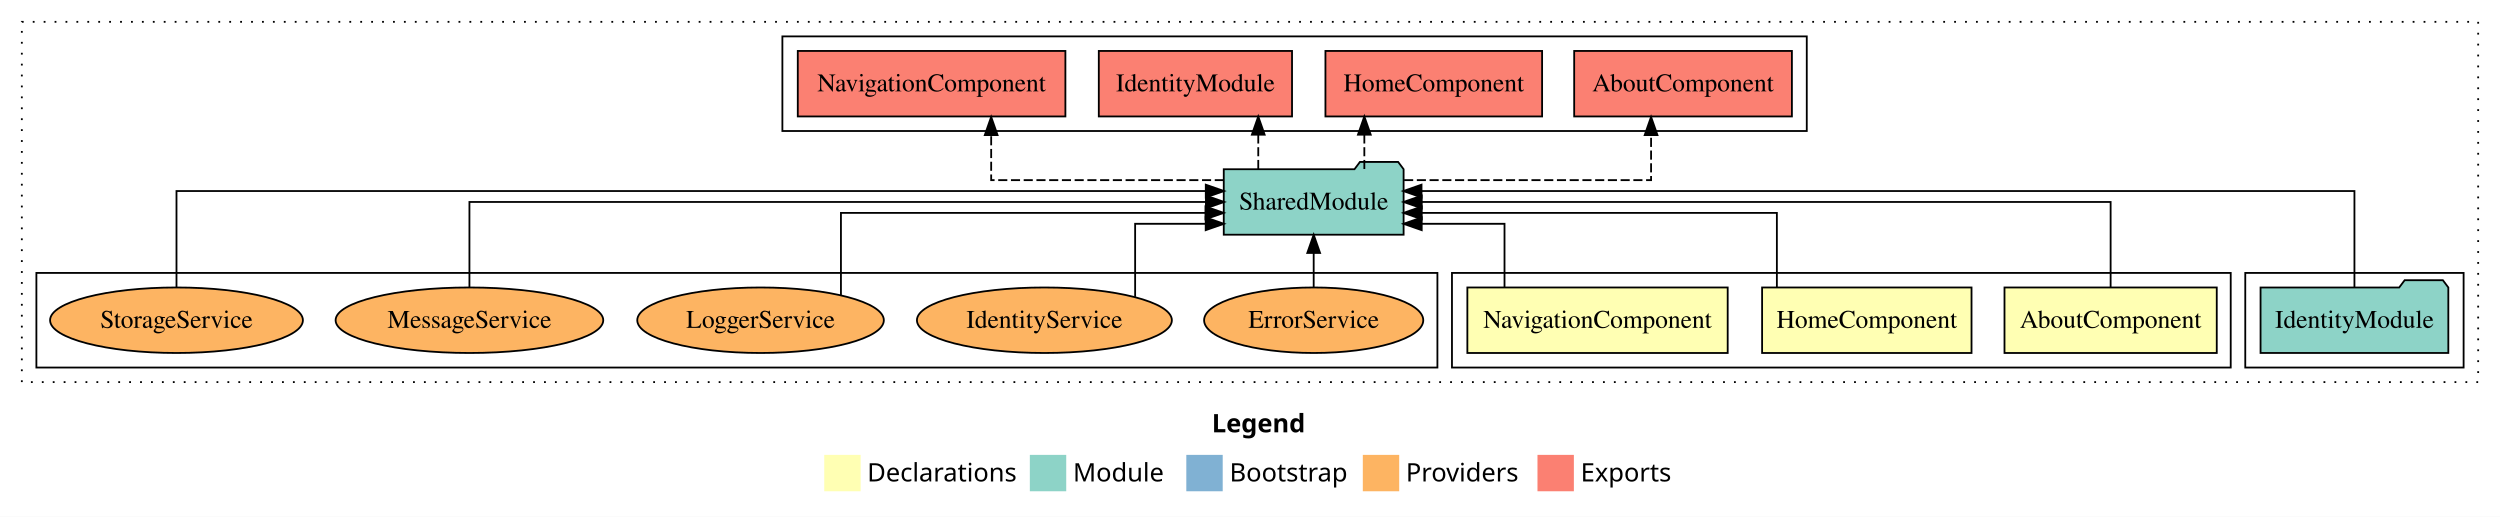
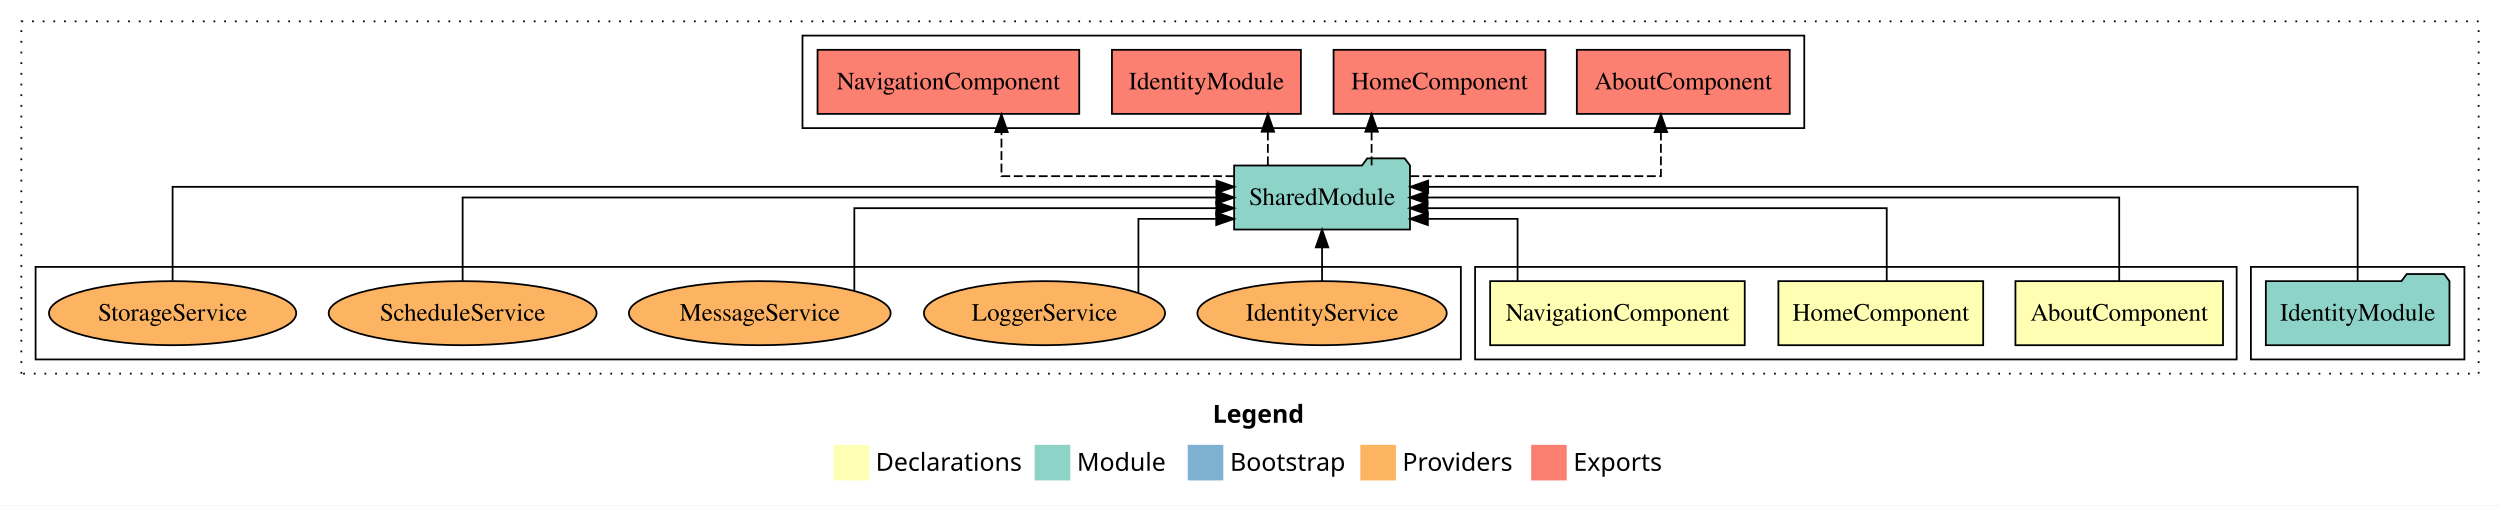
- <svg xmlns="http://www.w3.org/2000/svg" width="1374pt" height="284pt" viewBox="0.00 0.00 1374.00 284.00">
+ <svg xmlns="http://www.w3.org/2000/svg" width="1405pt" height="284pt" viewBox="0.00 0.00 1405.00 284.00">
  <g id="graph0" class="graph" transform="scale(1 1) rotate(0) translate(4 280)">
-     <polygon fill="white" stroke="transparent" points="-4,4 -4,-280 1370,-280 1370,4 -4,4" />
-     <text text-anchor="start" x="662.01" y="-42.4" font-family="sans-serif" font-weight="bold" font-size="14.00">Legend</text>
-     <polygon fill="#ffffb3" stroke="transparent" points="449,-10 449,-30 469,-30 469,-10 449,-10" />
-     <text text-anchor="start" x="472.63" y="-15.4" font-family="sans-serif" font-size="14.00">  Declarations</text>
-     <polygon fill="#8dd3c7" stroke="transparent" points="562,-10 562,-30 582,-30 582,-10 562,-10" />
-     <text text-anchor="start" x="585.73" y="-15.4" font-family="sans-serif" font-size="14.00">  Module</text>
-     <polygon fill="#80b1d3" stroke="transparent" points="648,-10 648,-30 668,-30 668,-10 648,-10" />
-     <text text-anchor="start" x="671.78" y="-15.4" font-family="sans-serif" font-size="14.00">  Bootstrap</text>
-     <polygon fill="#fdb462" stroke="transparent" points="745,-10 745,-30 765,-30 765,-10 745,-10" />
-     <text text-anchor="start" x="768.67" y="-15.4" font-family="sans-serif" font-size="14.00">  Providers</text>
-     <polygon fill="#fb8072" stroke="transparent" points="841,-10 841,-30 861,-30 861,-10 841,-10" />
-     <text text-anchor="start" x="864.73" y="-15.4" font-family="sans-serif" font-size="14.00">  Exports</text>
+     <polygon fill="white" stroke="transparent" points="-4,4 -4,-280 1401,-280 1401,4 -4,4" />
+     <text text-anchor="start" x="677.51" y="-42.4" font-family="sans-serif" font-weight="bold" font-size="14.00">Legend</text>
+     <polygon fill="#ffffb3" stroke="transparent" points="464.5,-10 464.5,-30 484.5,-30 484.5,-10 464.5,-10" />
+     <text text-anchor="start" x="488.13" y="-15.4" font-family="sans-serif" font-size="14.00">  Declarations</text>
+     <polygon fill="#8dd3c7" stroke="transparent" points="577.5,-10 577.5,-30 597.5,-30 597.5,-10 577.5,-10" />
+     <text text-anchor="start" x="601.23" y="-15.4" font-family="sans-serif" font-size="14.00">  Module</text>
+     <polygon fill="#80b1d3" stroke="transparent" points="663.5,-10 663.5,-30 683.5,-30 683.5,-10 663.5,-10" />
+     <text text-anchor="start" x="687.28" y="-15.4" font-family="sans-serif" font-size="14.00">  Bootstrap</text>
+     <polygon fill="#fdb462" stroke="transparent" points="760.5,-10 760.5,-30 780.5,-30 780.5,-10 760.5,-10" />
+     <text text-anchor="start" x="784.17" y="-15.4" font-family="sans-serif" font-size="14.00">  Providers</text>
+     <polygon fill="#fb8072" stroke="transparent" points="856.5,-10 856.5,-30 876.5,-30 876.5,-10 856.5,-10" />
+     <text text-anchor="start" x="880.23" y="-15.4" font-family="sans-serif" font-size="14.00">  Exports</text>
    <g id="clust1" class="cluster">
-       <polygon fill="none" stroke="black" stroke-dasharray="1,5" points="8,-70 8,-268 1358,-268 1358,-70 8,-70" />
+       <polygon fill="none" stroke="black" stroke-dasharray="1,5" points="8,-70 8,-268 1389,-268 1389,-70 8,-70" />
+     </g>
+     <g id="clust6" class="cluster">
+       <polygon fill="none" stroke="black" points="1261,-78 1261,-130 1381,-130 1381,-78 1261,-78" />
+     </g>
+     <g id="clust2" class="cluster">
+       <polygon fill="none" stroke="black" points="825,-78 825,-130 1253,-130 1253,-78 825,-78" />
+     </g>
+     <g id="clust9" class="cluster">
+       <polygon fill="none" stroke="black" points="16,-78 16,-130 817,-130 817,-78 16,-78" />
    </g>
    <g id="clust7" class="cluster">
-       <polygon fill="none" stroke="black" points="426,-208 426,-260 989,-260 989,-208 426,-208" />
-     </g>
-     <g id="clust6" class="cluster">
-       <polygon fill="none" stroke="black" points="1230,-78 1230,-130 1350,-130 1350,-78 1230,-78" />
-     </g>
-     <g id="clust2" class="cluster">
-       <polygon fill="none" stroke="black" points="794,-78 794,-130 1222,-130 1222,-78 794,-78" />
-     </g>
-     <g id="clust9" class="cluster">
-       <polygon fill="none" stroke="black" points="16,-78 16,-130 786,-130 786,-78 16,-78" />
+       <polygon fill="none" stroke="black" points="447,-208 447,-260 1010,-260 1010,-208 447,-208" />
    </g>
    <g id="node1" class="node">
-       <polygon fill="#ffffb3" stroke="black" points="1214.33,-122 1097.67,-122 1097.67,-86 1214.33,-86 1214.33,-122" />
-       <text text-anchor="middle" x="1156" y="-99.8" font-family="Times,serif" font-size="14.00">AboutComponent</text>
+       <polygon fill="#ffffb3" stroke="black" points="1245.33,-122 1128.67,-122 1128.67,-86 1245.33,-86 1245.33,-122" />
+       <text text-anchor="middle" x="1187" y="-99.8" font-family="Times,serif" font-size="14.00">AboutComponent</text>
    </g>
    <g id="node4" class="node">
-       <polygon fill="#8dd3c7" stroke="black" points="767.42,-187 764.42,-191 743.42,-191 740.42,-187 668.58,-187 668.58,-151 767.42,-151 767.42,-187" />
-       <text text-anchor="middle" x="718" y="-164.8" font-family="Times,serif" font-size="14.00">SharedModule</text>
+       <polygon fill="#8dd3c7" stroke="black" points="788.42,-187 785.42,-191 764.42,-191 761.42,-187 689.58,-187 689.58,-151 788.42,-151 788.42,-187" />
+       <text text-anchor="middle" x="739" y="-164.8" font-family="Times,serif" font-size="14.00">SharedModule</text>
    </g>
    <g id="edge1" class="edge">
-       <path fill="none" stroke="black" d="M1156,-122.11C1156,-141.34 1156,-169 1156,-169 1156,-169 777.39,-169 777.39,-169" />
-       <polygon fill="black" stroke="black" points="777.39,-165.5 767.39,-169 777.39,-172.5 777.39,-165.5" />
+       <path fill="none" stroke="black" d="M1187,-122.11C1187,-141.34 1187,-169 1187,-169 1187,-169 798.23,-169 798.23,-169" />
+       <polygon fill="black" stroke="black" points="798.23,-165.5 788.23,-169 798.23,-172.5 798.23,-165.5" />
    </g>
    <g id="node2" class="node">
-       <polygon fill="#ffffb3" stroke="black" points="1079.55,-122 964.45,-122 964.45,-86 1079.55,-86 1079.55,-122" />
-       <text text-anchor="middle" x="1022" y="-99.8" font-family="Times,serif" font-size="14.00">HomeComponent</text>
+       <polygon fill="#ffffb3" stroke="black" points="1110.55,-122 995.45,-122 995.45,-86 1110.55,-86 1110.55,-122" />
+       <text text-anchor="middle" x="1053" y="-99.8" font-family="Times,serif" font-size="14.00">HomeComponent</text>
    </g>
    <g id="edge2" class="edge">
-       <path fill="none" stroke="black" d="M972.57,-122.02C972.57,-139.37 972.57,-163 972.57,-163 972.57,-163 777.39,-163 777.39,-163" />
-       <polygon fill="black" stroke="black" points="777.39,-159.5 767.39,-163 777.39,-166.5 777.39,-159.5" />
+       <path fill="none" stroke="black" d="M1056.34,-122.02C1056.34,-139.37 1056.34,-163 1056.34,-163 1056.34,-163 798.24,-163 798.24,-163" />
+       <polygon fill="black" stroke="black" points="798.24,-159.5 788.24,-163 798.24,-166.5 798.24,-159.5" />
    </g>
    <g id="node3" class="node">
-       <polygon fill="#ffffb3" stroke="black" points="945.54,-122 802.46,-122 802.46,-86 945.54,-86 945.54,-122" />
-       <text text-anchor="middle" x="874" y="-99.8" font-family="Times,serif" font-size="14.00">NavigationComponent</text>
+       <polygon fill="#ffffb3" stroke="black" points="976.54,-122 833.46,-122 833.46,-86 976.54,-86 976.54,-122" />
+       <text text-anchor="middle" x="905" y="-99.8" font-family="Times,serif" font-size="14.00">NavigationComponent</text>
    </g>
    <g id="edge3" class="edge">
-       <path fill="none" stroke="black" d="M822.88,-122.24C822.88,-137.57 822.88,-157 822.88,-157 822.88,-157 777.37,-157 777.37,-157" />
-       <polygon fill="black" stroke="black" points="777.37,-153.5 767.37,-157 777.37,-160.5 777.37,-153.5" />
+       <path fill="none" stroke="black" d="M848.88,-122.24C848.88,-137.57 848.88,-157 848.88,-157 848.88,-157 798.47,-157 798.47,-157" />
+       <polygon fill="black" stroke="black" points="798.47,-153.5 788.47,-157 798.47,-160.5 798.47,-153.5" />
    </g>
    <g id="node6" class="node">
-       <polygon fill="#fb8072" stroke="black" points="980.83,-252 861.17,-252 861.17,-216 980.83,-216 980.83,-252" />
-       <text text-anchor="middle" x="921" y="-229.8" font-family="Times,serif" font-size="14.00">AboutComponent </text>
+       <polygon fill="#fb8072" stroke="black" points="1001.83,-252 882.17,-252 882.17,-216 1001.83,-216 1001.83,-252" />
+       <text text-anchor="middle" x="942" y="-229.8" font-family="Times,serif" font-size="14.00">AboutComponent </text>
    </g>
    <g id="edge5" class="edge">
-       <path fill="none" stroke="black" stroke-dasharray="5,2" d="M767.69,-181C822.62,-181 903.43,-181 903.43,-181 903.43,-181 903.43,-205.76 903.43,-205.76" />
-       <polygon fill="black" stroke="black" points="899.93,-205.76 903.43,-215.76 906.93,-205.76 899.93,-205.76" />
+       <path fill="none" stroke="black" stroke-dasharray="5,2" d="M788.54,-181C844.96,-181 929.43,-181 929.43,-181 929.43,-181 929.43,-205.76 929.43,-205.76" />
+       <polygon fill="black" stroke="black" points="925.93,-205.76 929.43,-215.76 932.93,-205.76 925.93,-205.76" />
    </g>
    <g id="node7" class="node">
-       <polygon fill="#fb8072" stroke="black" points="843.54,-252 724.46,-252 724.46,-216 843.54,-216 843.54,-252" />
-       <text text-anchor="middle" x="784" y="-229.8" font-family="Times,serif" font-size="14.00">HomeComponent </text>
+       <polygon fill="#fb8072" stroke="black" points="864.54,-252 745.46,-252 745.46,-216 864.54,-216 864.54,-252" />
+       <text text-anchor="middle" x="805" y="-229.8" font-family="Times,serif" font-size="14.00">HomeComponent </text>
    </g>
    <g id="edge6" class="edge">
-       <path fill="none" stroke="black" stroke-dasharray="5,2" d="M745.84,-187.11C745.84,-187.11 745.84,-205.99 745.84,-205.99" />
-       <polygon fill="black" stroke="black" points="742.34,-205.99 745.84,-215.99 749.34,-205.99 742.34,-205.99" />
+       <path fill="none" stroke="black" stroke-dasharray="5,2" d="M766.84,-187.11C766.84,-187.11 766.84,-205.99 766.84,-205.99" />
+       <polygon fill="black" stroke="black" points="763.34,-205.99 766.84,-215.99 770.34,-205.99 763.34,-205.99" />
    </g>
    <g id="node8" class="node">
-       <polygon fill="#fb8072" stroke="black" points="706.1,-252 599.9,-252 599.9,-216 706.1,-216 706.1,-252" />
-       <text text-anchor="middle" x="653" y="-229.8" font-family="Times,serif" font-size="14.00">IdentityModule </text>
+       <polygon fill="#fb8072" stroke="black" points="727.1,-252 620.9,-252 620.9,-216 727.1,-216 727.1,-252" />
+       <text text-anchor="middle" x="674" y="-229.8" font-family="Times,serif" font-size="14.00">IdentityModule </text>
    </g>
    <g id="edge7" class="edge">
-       <path fill="none" stroke="black" stroke-dasharray="5,2" d="M687.54,-187.11C687.54,-187.11 687.54,-205.99 687.54,-205.99" />
-       <polygon fill="black" stroke="black" points="684.04,-205.99 687.54,-215.99 691.04,-205.99 684.04,-205.99" />
+       <path fill="none" stroke="black" stroke-dasharray="5,2" d="M708.54,-187.11C708.54,-187.11 708.54,-205.99 708.54,-205.99" />
+       <polygon fill="black" stroke="black" points="705.04,-205.99 708.54,-215.99 712.04,-205.99 705.04,-205.99" />
    </g>
    <g id="node9" class="node">
-       <polygon fill="#fb8072" stroke="black" points="581.54,-252 434.46,-252 434.46,-216 581.54,-216 581.54,-252" />
-       <text text-anchor="middle" x="508" y="-229.8" font-family="Times,serif" font-size="14.00">NavigationComponent </text>
+       <polygon fill="#fb8072" stroke="black" points="602.54,-252 455.46,-252 455.46,-216 602.54,-216 602.54,-252" />
+       <text text-anchor="middle" x="529" y="-229.8" font-family="Times,serif" font-size="14.00">NavigationComponent </text>
    </g>
    <g id="edge8" class="edge">
-       <path fill="none" stroke="black" stroke-dasharray="5,2" d="M668.62,-181C616.18,-181 540.75,-181 540.75,-181 540.75,-181 540.75,-205.76 540.75,-205.76" />
-       <polygon fill="black" stroke="black" points="537.25,-205.76 540.75,-215.76 544.25,-205.76 537.25,-205.76" />
+       <path fill="none" stroke="black" stroke-dasharray="5,2" d="M689.77,-181C636.42,-181 558.82,-181 558.82,-181 558.82,-181 558.82,-205.76 558.82,-205.76" />
+       <polygon fill="black" stroke="black" points="555.32,-205.76 558.82,-215.76 562.32,-205.76 555.32,-205.76" />
    </g>
    <g id="node5" class="node">
-       <polygon fill="#8dd3c7" stroke="black" points="1341.6,-122 1338.6,-126 1317.6,-126 1314.6,-122 1238.4,-122 1238.4,-86 1341.6,-86 1341.6,-122" />
-       <text text-anchor="middle" x="1290" y="-99.8" font-family="Times,serif" font-size="14.00">IdentityModule</text>
+       <polygon fill="#8dd3c7" stroke="black" points="1372.6,-122 1369.6,-126 1348.6,-126 1345.6,-122 1269.4,-122 1269.4,-86 1372.6,-86 1372.6,-122" />
+       <text text-anchor="middle" x="1321" y="-99.8" font-family="Times,serif" font-size="14.00">IdentityModule</text>
    </g>
    <g id="edge4" class="edge">
-       <path fill="none" stroke="black" d="M1290,-122.28C1290,-143.32 1290,-175 1290,-175 1290,-175 777.26,-175 777.26,-175" />
-       <polygon fill="black" stroke="black" points="777.26,-171.5 767.26,-175 777.26,-178.5 777.26,-171.5" />
+       <path fill="none" stroke="black" d="M1321,-122.28C1321,-143.32 1321,-175 1321,-175 1321,-175 798.62,-175 798.62,-175" />
+       <polygon fill="black" stroke="black" points="798.62,-171.5 788.62,-175 798.62,-178.5 798.62,-171.5" />
    </g>
    <g id="node10" class="node">
-       <ellipse fill="#fdb462" stroke="black" cx="718" cy="-104" rx="60.23" ry="18" />
-       <text text-anchor="middle" x="718" y="-99.8" font-family="Times,serif" font-size="14.00">ErrorService</text>
+       <ellipse fill="#fdb462" stroke="black" cx="739" cy="-104" rx="70.06" ry="18" />
+       <text text-anchor="middle" x="739" y="-99.8" font-family="Times,serif" font-size="14.00">IdentityService</text>
    </g>
    <g id="edge9" class="edge">
-       <path fill="none" stroke="black" d="M718,-122.11C718,-122.11 718,-140.99 718,-140.99" />
-       <polygon fill="black" stroke="black" points="714.5,-140.99 718,-150.99 721.5,-140.99 714.5,-140.99" />
+       <path fill="none" stroke="black" d="M739,-122.11C739,-122.11 739,-140.99 739,-140.99" />
+       <polygon fill="black" stroke="black" points="735.5,-140.99 739,-150.99 742.5,-140.99 735.5,-140.99" />
    </g>
    <g id="node11" class="node">
-       <ellipse fill="#fdb462" stroke="black" cx="570" cy="-104" rx="70.06" ry="18" />
-       <text text-anchor="middle" x="570" y="-99.8" font-family="Times,serif" font-size="14.00">IdentityService</text>
+       <ellipse fill="#fdb462" stroke="black" cx="583" cy="-104" rx="67.76" ry="18" />
+       <text text-anchor="middle" x="583" y="-99.8" font-family="Times,serif" font-size="14.00">LoggerService</text>
    </g>
    <g id="edge10" class="edge">
-       <path fill="none" stroke="black" d="M619.87,-116.83C619.87,-132.52 619.87,-157 619.87,-157 619.87,-157 658.65,-157 658.65,-157" />
-       <polygon fill="black" stroke="black" points="658.65,-160.5 668.65,-157 658.65,-153.5 658.65,-160.5" />
+       <path fill="none" stroke="black" d="M635.79,-115.5C635.79,-131.09 635.79,-157 635.79,-157 635.79,-157 679.51,-157 679.51,-157" />
+       <polygon fill="black" stroke="black" points="679.51,-160.5 689.51,-157 679.51,-153.5 679.51,-160.5" />
    </g>
    <g id="node12" class="node">
-       <ellipse fill="#fdb462" stroke="black" cx="414" cy="-104" rx="67.76" ry="18" />
-       <text text-anchor="middle" x="414" y="-99.8" font-family="Times,serif" font-size="14.00">LoggerService</text>
+       <ellipse fill="#fdb462" stroke="black" cx="423" cy="-104" rx="73.55" ry="18" />
+       <text text-anchor="middle" x="423" y="-99.8" font-family="Times,serif" font-size="14.00">MessageService</text>
    </g>
    <g id="edge11" class="edge">
-       <path fill="none" stroke="black" d="M458.18,-117.68C458.18,-135.11 458.18,-163 458.18,-163 458.18,-163 658.52,-163 658.52,-163" />
-       <polygon fill="black" stroke="black" points="658.52,-166.5 668.52,-163 658.52,-159.5 658.52,-166.5" />
+       <path fill="none" stroke="black" d="M476.13,-116.51C476.13,-133.83 476.13,-163 476.13,-163 476.13,-163 679.56,-163 679.56,-163" />
+       <polygon fill="black" stroke="black" points="679.56,-166.5 689.56,-163 679.56,-159.5 679.56,-166.5" />
    </g>
    <g id="node13" class="node">
-       <ellipse fill="#fdb462" stroke="black" cx="254" cy="-104" rx="73.55" ry="18" />
-       <text text-anchor="middle" x="254" y="-99.8" font-family="Times,serif" font-size="14.00">MessageService</text>
+       <ellipse fill="#fdb462" stroke="black" cx="256" cy="-104" rx="75.28" ry="18" />
+       <text text-anchor="middle" x="256" y="-99.8" font-family="Times,serif" font-size="14.00">ScheduleService</text>
    </g>
    <g id="edge12" class="edge">
-       <path fill="none" stroke="black" d="M254,-122.11C254,-141.34 254,-169 254,-169 254,-169 658.78,-169 658.78,-169" />
-       <polygon fill="black" stroke="black" points="658.78,-172.5 668.78,-169 658.78,-165.5 658.78,-172.5" />
+       <path fill="none" stroke="black" d="M256,-122.11C256,-141.34 256,-169 256,-169 256,-169 679.58,-169 679.58,-169" />
+       <polygon fill="black" stroke="black" points="679.58,-172.5 689.58,-169 679.58,-165.5 679.58,-172.5" />
    </g>
    <g id="node14" class="node">
      <ellipse fill="#fdb462" stroke="black" cx="93" cy="-104" rx="69.48" ry="18" />
      <text text-anchor="middle" x="93" y="-99.8" font-family="Times,serif" font-size="14.00">StorageService</text>
    </g>
    <g id="edge13" class="edge">
-       <path fill="none" stroke="black" d="M93,-122.28C93,-143.32 93,-175 93,-175 93,-175 658.7,-175 658.7,-175" />
-       <polygon fill="black" stroke="black" points="658.7,-178.5 668.7,-175 658.7,-171.5 658.7,-178.5" />
+       <path fill="none" stroke="black" d="M93,-122.28C93,-143.32 93,-175 93,-175 93,-175 679.65,-175 679.65,-175" />
+       <polygon fill="black" stroke="black" points="679.65,-178.5 689.65,-175 679.65,-171.5 679.65,-178.5" />
    </g>
  </g>
</svg>
